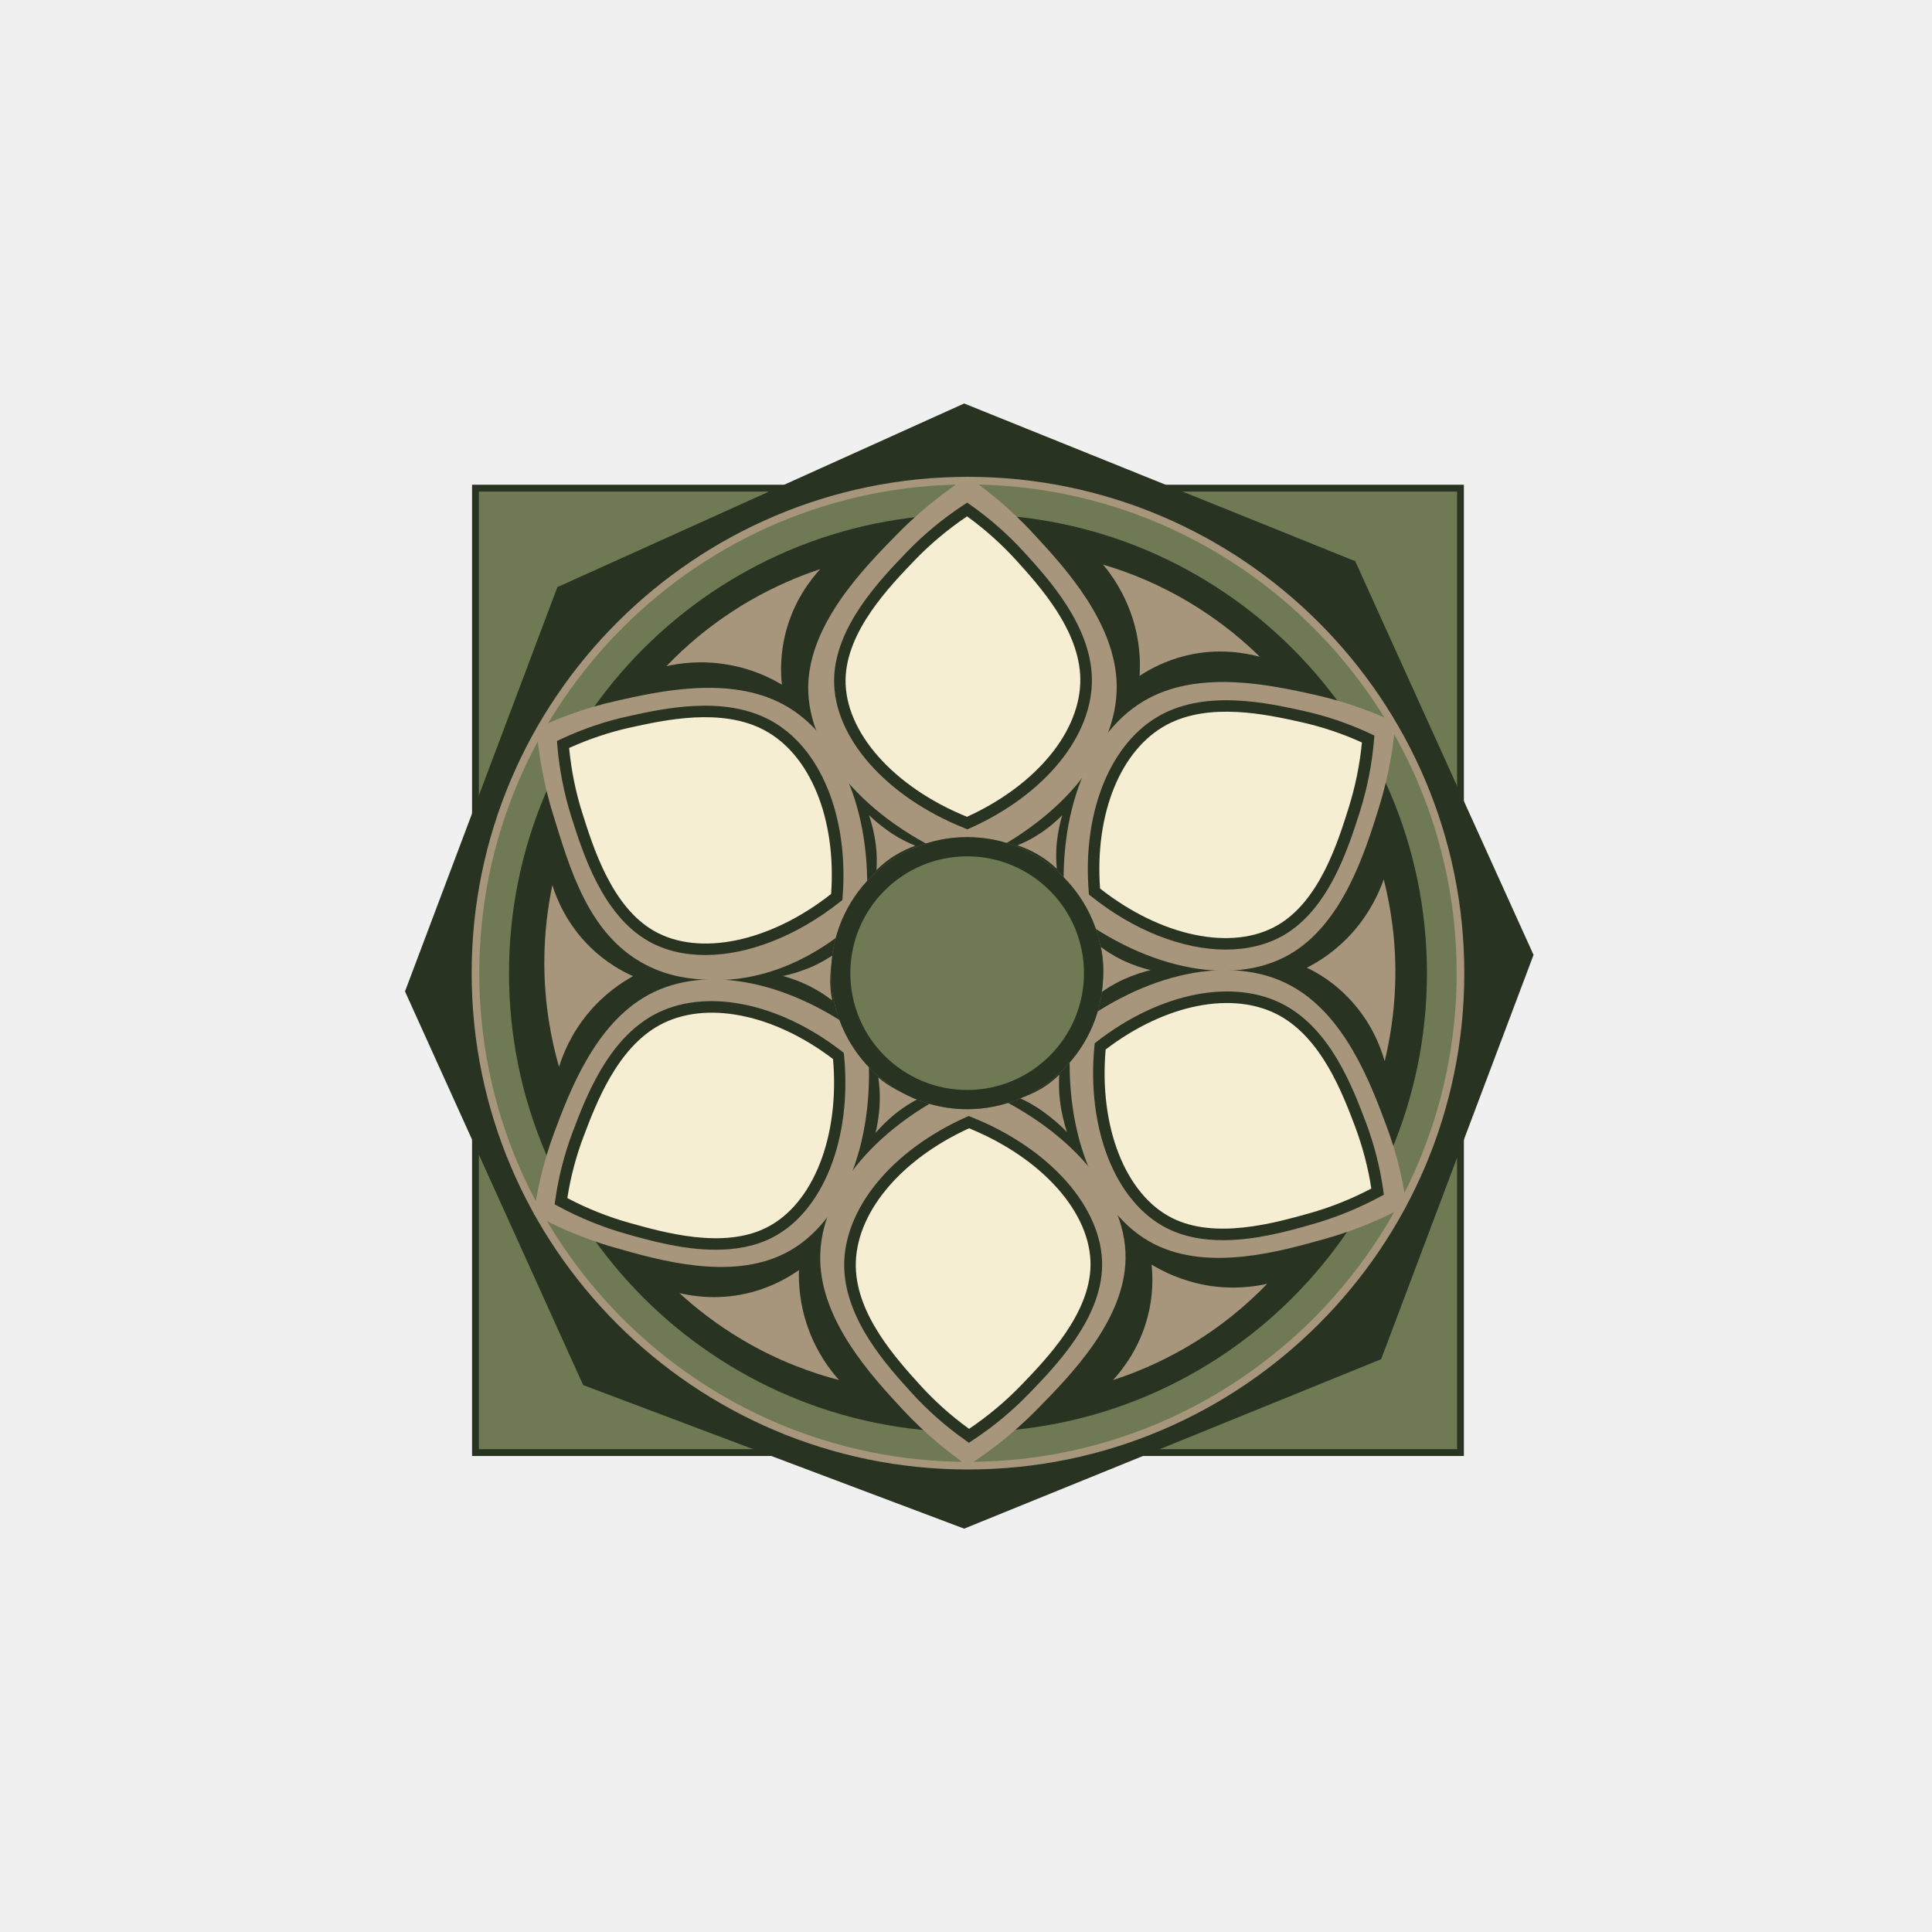
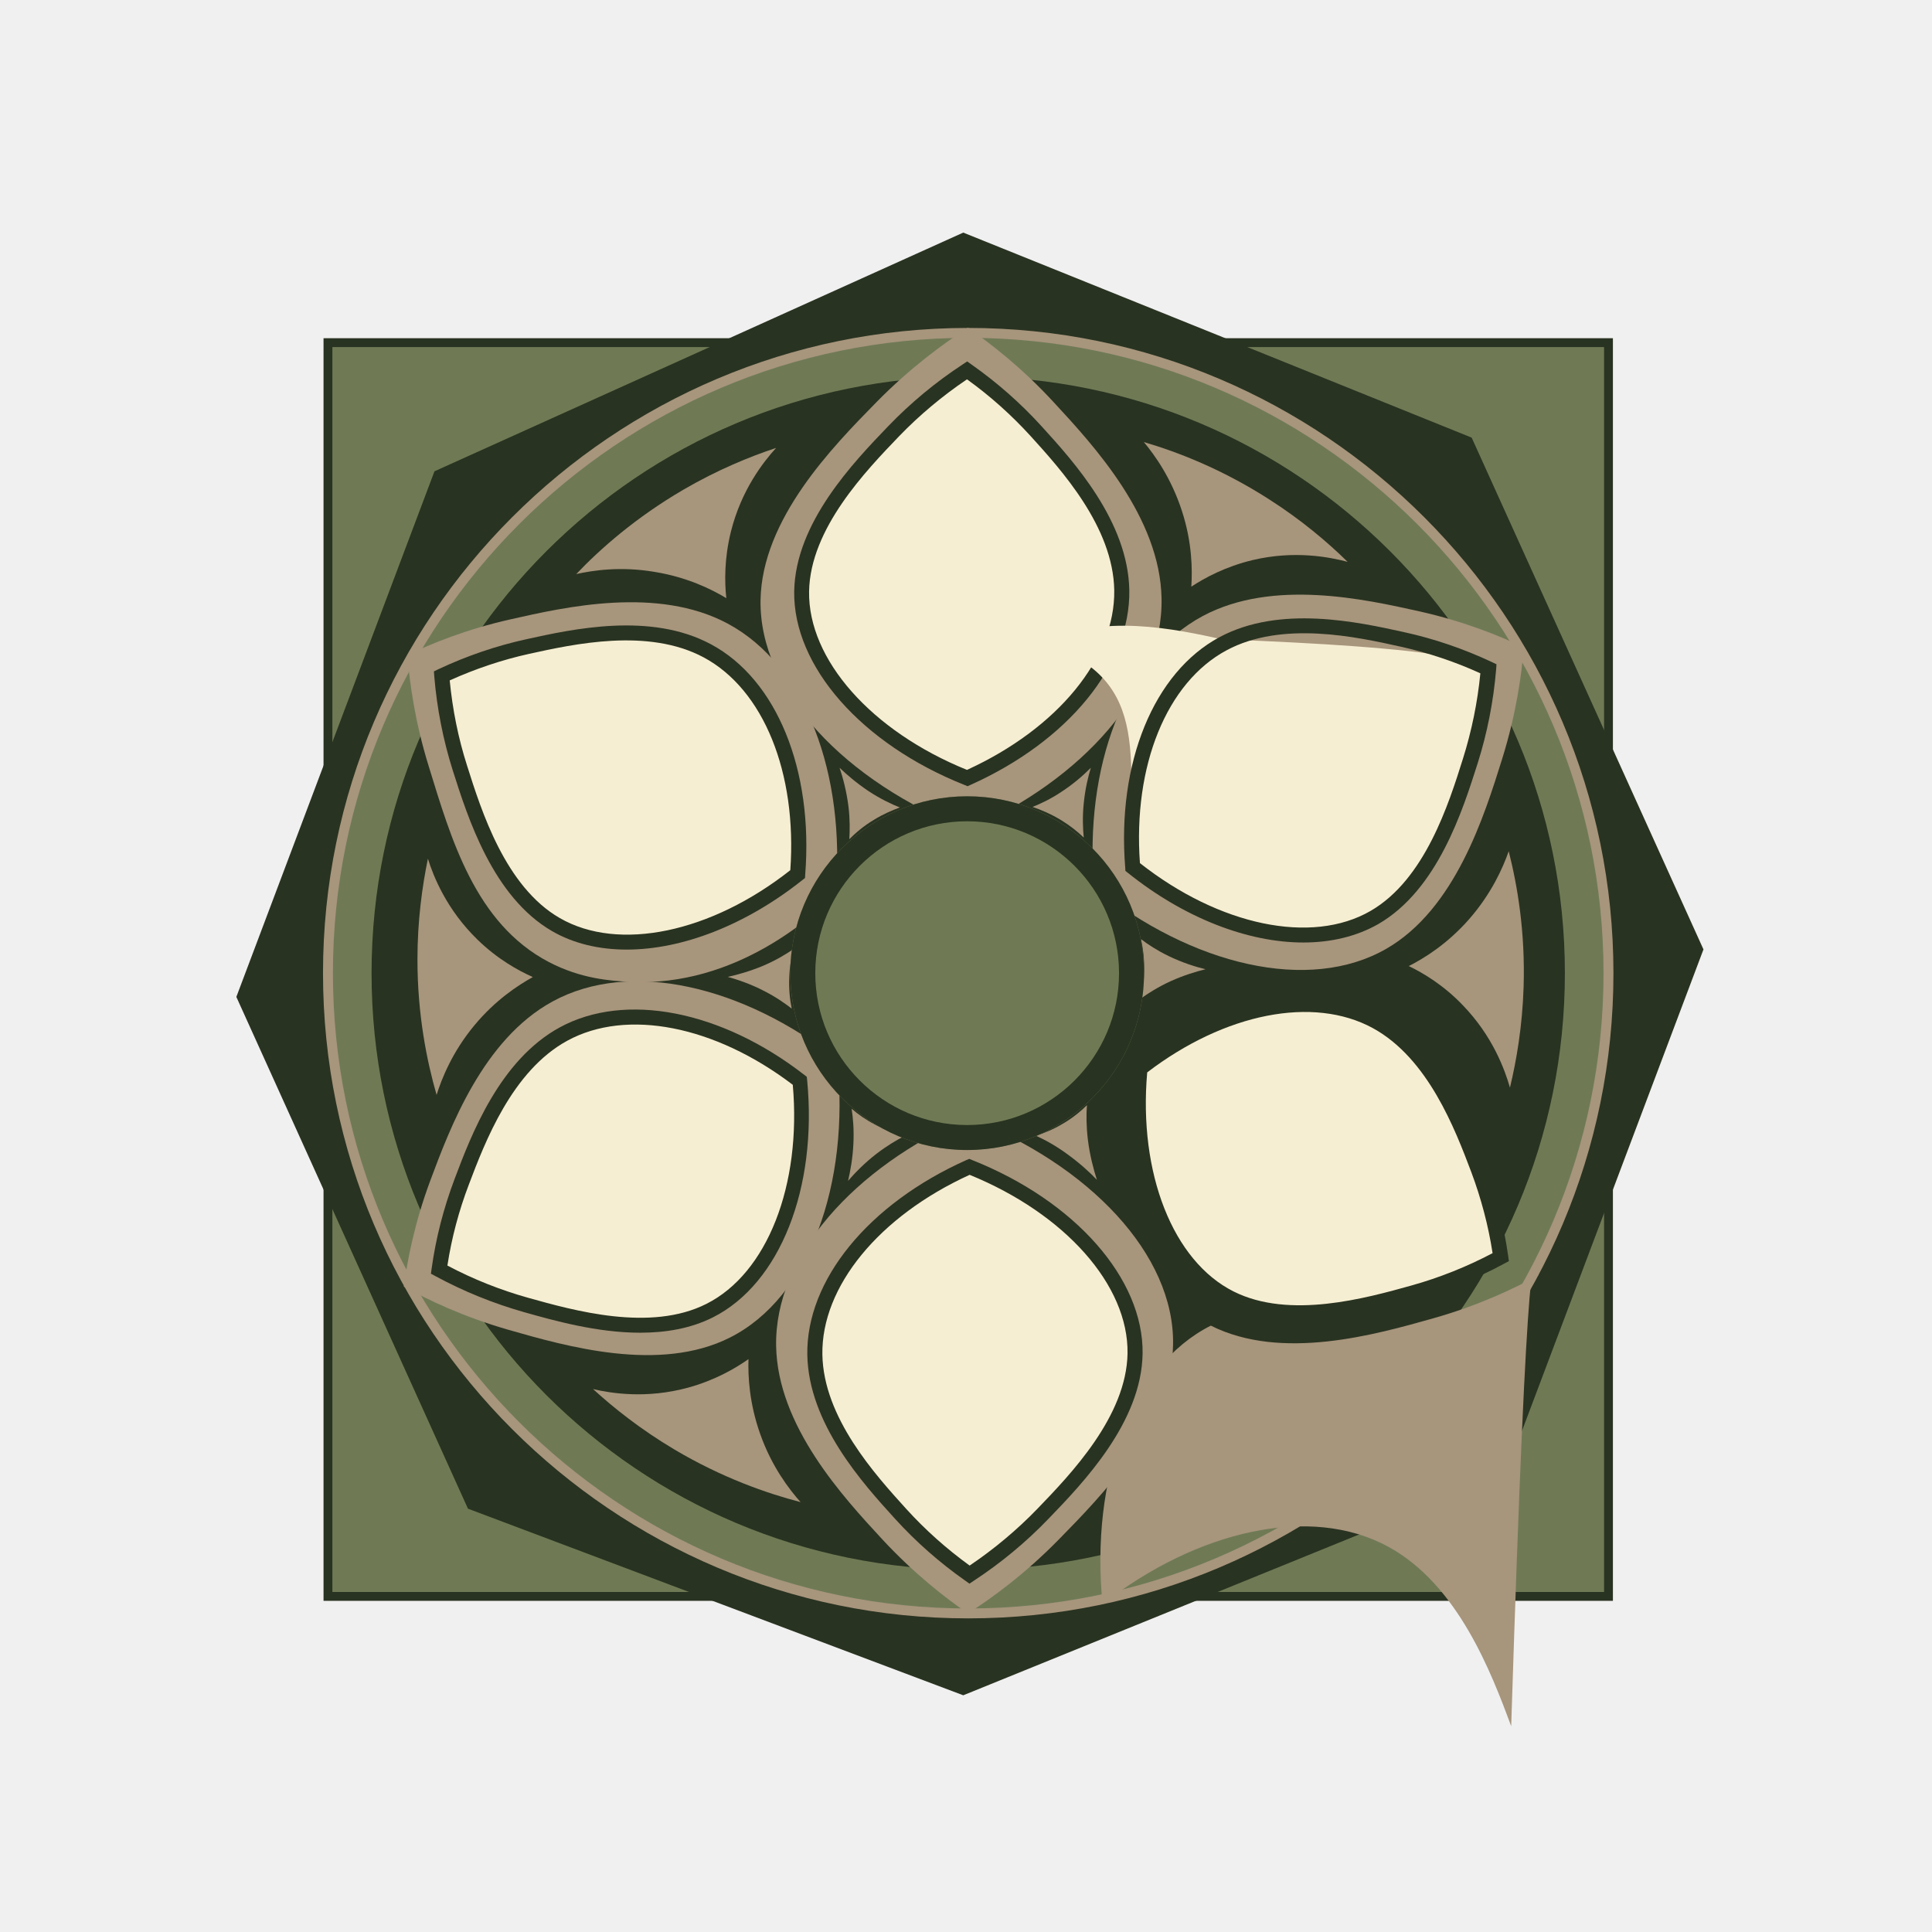
<svg xmlns="http://www.w3.org/2000/svg" version="1.1" x="0px" y="0px" viewBox="0 0 1417.3 1417.3" style="enable-background:new 0 0 1417.3 1417.3;" xml:space="preserve">
  <style type="text/css">
	.st0{fill:#FDFEFE;}
	.st1{fill:#293321;}
	.st2{fill:#6F7A55;}
	.st3{fill:#A7957C;}
	.st4{fill:#F6EED2;}
	.st5{fill:none;stroke:#A37E4D;stroke-width:2;stroke-miterlimit:10;}
	.st6{fill:none;stroke:#A37E4D;stroke-miterlimit:10;}
	.st7{fill:none;}
	.st8{fill:none;stroke:#A37E4D;stroke-width:0.75;stroke-linecap:round;stroke-linejoin:round;stroke-miterlimit:10;}
	.st9{fill:#A37E4D;}
	.st10{fill:#6F7A55;stroke:#293321;stroke-width:2;stroke-miterlimit:10;}
	.st11{fill:#6F7A55;stroke:#293321;stroke-width:5;stroke-miterlimit:10;}
	.st12{fill:#FDFEFE;stroke:#212221;stroke-width:2;stroke-miterlimit:10;}
	.st13{fill:#212221;}
	.st14{fill:#FFFFFF;}
	.st15{fill:#385A40;}
	.st16{fill:#314E42;}
	.st17{fill:#D9D9CF;}
	.st18{fill:#A3B28B;}
	.st19{fill:#30572F;}
	.st20{fill:#1A281F;}
	.st21{fill:#E7E99C;}
	.st22{fill:#90AA53;}
	.st23{fill:#1B2E35;}
</style>
  <g id="Слой_2">
</g>
-   <g id="Слой_1">
+   <g id="Слой_1" transform="translate(709.5,713.9) scale(1.3) translate(-709.5,-713.9)">
    <rect x="348.8" y="358.1" class="st11" width="722.6" height="707.5" />
    <path class="st1" d="M1125,700.5L994.2,411.7c-95.6-38.6-191.3-77.2-286.9-115.7c-99.5,44.9-199,89.8-298.4,134.7L297.1,727.3   l130.7,288.8c93.2,35.1,186.3,70.2,279.5,105.3c102-41.4,203.9-82.8,305.9-124.3L1125,700.5z" />
    <circle class="st4" cx="709.5" cy="711.9" r="310.2" />
    <g>
      <circle class="st2" cx="710.1" cy="713.9" r="361.3" />
      <path class="st3" d="M710.1,1078C509.3,1078,346,914.7,346,713.9c0-200.8,163.4-364.1,364.1-364.1s364.1,163.4,364.1,364.1    C1074.3,914.7,910.9,1078,710.1,1078z M710.1,355.4c-197.7,0-358.5,160.8-358.5,358.5s160.8,358.5,358.5,358.5    s358.5-160.8,358.5-358.5S907.8,355.4,710.1,355.4z" />
    </g>
    <circle class="st1" cx="710.1" cy="713.9" r="336.7" />
    <path class="st3" d="M709.9,349.7c-13.7,8.9-32.5,22.5-51.8,42.2c-24.6,25.1-64.4,65.7-65.2,111.5C592.1,554.7,640.5,606,710,633.1   c64.8-28.5,110.1-79.2,109.2-130.6c-0.8-45.8-38.3-86.4-60.7-110.6C740.5,372.3,722.6,358.5,709.9,349.7z" />
    <g>
      <path class="st4" d="M709.5,373.7c-10.9,7.2-26,18.3-41.3,34.3c-19.6,20.4-51.4,53.4-52,90.5c-0.7,41.6,37.9,83.3,93.4,105.3    c51.8-23.1,87.9-64.3,87.2-106c-0.6-37.2-30.6-70.2-48.4-89.8C733.9,392,719.7,380.9,709.5,373.7z" />
      <path class="st1" d="M709.7,608.4l-1.7-0.7c-58.1-23.1-96.7-67-96.1-109.2c0.6-38.7,33.5-72.9,53.1-93.3    c12.6-13.1,26.7-24.8,42.1-34.9l2.4-1.6l2.4,1.7c14.5,10.2,27.8,21.9,39.6,34.9c18.3,20.1,48.8,53.8,49.5,92.5    c0.7,42.1-34.5,85.2-89.7,109.9L709.7,608.4z M709.4,378.8c-13.9,9.4-26.7,20.1-38.2,32c-18.8,19.6-50.3,52.2-50.9,87.7    c-0.6,38.4,35.1,78.8,89.1,100.7c51.2-23.4,83.7-63.1,83.1-101.4c-0.6-35.7-29.9-67.9-47.3-87.1    C734.5,399,722.5,388.2,709.4,378.8z" />
    </g>
    <path class="st3" d="M709.9,1075.2c13.6-8.7,32.2-22.2,51.3-41.7c24.3-24.8,63.8-64.9,64.5-110.1c0.8-50.6-47.1-101.3-115.9-128   c-64.2,28.1-109,78.2-108.1,128.9c0.8,45.2,37.9,85.3,60,109.2C679.7,1052.9,697.3,1066.5,709.9,1075.2z" />
    <g>
      <path class="st4" d="M710.8,1053.3c10.9-7.2,26-18.3,41.3-34.3c19.6-20.4,51.4-53.4,52-90.5c0.7-41.6-37.9-83.3-93.4-105.3    c-51.8,23.1-87.9,64.3-87.2,106c0.6,37.2,30.6,70.2,48.4,89.8C686.4,1035,700.7,1046.2,710.8,1053.3z" />
      <path class="st1" d="M710.8,1058.4l-2.4-1.7c-14.5-10.2-27.8-21.9-39.6-34.9c-18.3-20.1-48.8-53.8-49.5-92.5    c-0.7-42.1,34.5-85.2,89.7-109.9l1.7-0.7l1.7,0.7c58.1,23.1,96.7,67,96.1,109.2c-0.6,38.7-33.5,72.9-53.2,93.3    c-12.6,13.1-26.7,24.8-42.1,34.9L710.8,1058.4z M710.9,827.7c-51.2,23.4-83.7,63.1-83.1,101.4c0.6,35.7,29.9,67.9,47.3,87.1    c10.7,11.8,22.7,22.5,35.8,32c13.9-9.4,26.7-20.1,38.2-32c18.8-19.5,50.3-52.2,50.9-87.7C800.6,890,764.8,849.7,710.9,827.7z" />
    </g>
    <path class="st3" d="M391.6,890.8c13.7,7.5,33.7,17.1,59.2,24.4c32.5,9.3,85.1,24.4,124.9,4.3c44.6-22.5,67.7-86.3,60.5-156.9   c-53.1-41.5-116.8-56.7-160.7-32.7c-39.2,21.4-57.8,71.2-68.9,100.9C397.6,854.9,393.6,876.1,391.6,890.8z" />
    <g>
      <path class="st4" d="M411.6,881.2c11.3,6.1,28,14,49,19.9c26.9,7.5,70.5,19.8,103.7,3.1c37.1-18.7,56.5-71.4,50.8-129.7    c-43.9-34.1-96.8-46.4-133.3-26.4c-32.6,17.8-48.2,59-57.5,83.5C416.7,851.6,413.3,869.1,411.6,881.2z" />
      <path class="st1" d="M525,916.8c-24.3,0-48.5-6.8-65.5-11.6c-17.3-4.9-34.1-11.7-50-20.3l-2.6-1.4l0.4-2.9    c2.4-17.3,6.8-34.2,12.9-50.4c9.5-25.2,25.5-67.2,59.4-85.7c36.9-20.1,91.1-9.6,138,26.8l1.4,1.1l0.2,1.8    c5.9,61.1-15.4,114.9-53.1,133.9C553.4,914.5,539.2,916.8,525,916.8z M416.2,878.9c14.5,7.7,29.9,13.8,45.6,18.2    c25.8,7.2,69,19.4,100.6,3.4c34.2-17.2,53.7-66.8,48.7-123.6c-43.9-33.4-93.7-43.2-127.2-24.9c-31.2,17-46.5,57.2-55.6,81.2    C422.7,847.9,418.6,863.2,416.2,878.9z" />
    </g>
    <path class="st3" d="M393.6,534.4c1.3,15.8,4.3,37.8,12.1,62.9c12.5,40.5,26.1,88.5,67.7,110.3c18.3,9.6,35.1,10.6,45.4,11.2   c61,3.2,105.2-38.4,116.5-49.7c5.7-67.2-16.7-128.8-61-152.5c-39.5-21.1-91.4-9.4-122.3-2.4C426.9,519.8,407,528,393.6,534.4z" />
    <g>
      <path class="st4" d="M413,546.1c1.1,12.8,3.6,31.1,10.2,51.9c8.4,26.6,22.1,69.9,54.2,88.4c36,20.8,90.7,8.1,136.3-28.5    c4.5-55.4-14.2-106.3-51-126c-32.8-17.5-75.8-8-101.4-2.4C440.6,534.2,424.1,540.9,413,546.1z" />
      <path class="st1" d="M517.4,700.6c-15.6,0-30-3.4-42.1-10.4c-33.5-19.4-47.6-64.1-56.1-90.8c-5.4-17.1-8.9-34.9-10.4-52.9    l-0.2-2.9l2.7-1.3c15.8-7.4,32.4-13.1,49.3-16.8c26.3-5.8,70.2-15.5,104.3,2.8c37.1,19.8,57.9,70.9,53.2,130.1l-0.1,1.8l-1.4,1.1    C584.4,686.9,548.6,700.6,517.4,700.6z M417.5,548.7c1.6,16.4,4.8,32.5,9.8,48.1c8.1,25.6,21.6,68.3,52.3,86    c33.2,19.2,85.3,8.3,130.1-27c3.9-55-15.1-102-48.9-120.1c-31.4-16.8-73.3-7.5-98.4-2C447,537.1,431.9,542.2,417.5,548.7z" />
    </g>
-     <path class="st3" d="M1031.8,884.4c-13.7,7.5-33.8,17.1-59.4,24.3c-32.6,9.2-85.4,24.2-125.4,4.1c-44.9-22.6-68.1-86.5-61.1-157.2   c53.2-41.5,117.2-56.5,161.3-32.4c39.4,21.5,58.2,71.4,69.3,101.2C1025.7,848.5,1029.8,869.7,1031.8,884.4z" />
+     <path class="st3" d="M1031.8,884.4c-13.7,7.5-33.8,17.1-59.4,24.3c-32.6,9.2-85.4,24.2-125.4,4.1c-44.9,22.6-68.1,86.5-61.1,157.2   c53.2-41.5,117.2-56.5,161.3-32.4c39.4,21.5,58.2,71.4,69.3,101.2C1025.7,848.5,1029.8,869.7,1031.8,884.4z" />
    <g>
      <path class="st4" d="M1010.6,874.2c-11.3,6.1-28,14-49,19.9c-26.9,7.5-70.5,19.8-103.7,3.1c-37.1-18.7-56.5-71.4-50.8-129.7    c43.9-34.1,96.8-46.4,133.3-26.4c32.6,17.8,48.2,59,57.5,83.5C1005.5,844.6,1008.9,862.1,1010.6,874.2z" />
      <path class="st1" d="M897.2,909.8c-14.2,0-28.4-2.3-41.2-8.8c-37.7-19-59.1-72.8-53.1-133.9l0.2-1.8l1.4-1.1    c46.9-36.4,101-46.9,138-26.8c34,18.5,49.9,60.6,59.4,85.7c6.1,16.2,10.5,33.2,12.9,50.4l0.4,2.9l-2.6,1.4    c-15.9,8.6-32.7,15.4-49.9,20.3C945.7,903,921.4,909.8,897.2,909.8z M811.1,769.9c-5,56.9,14.5,106.4,48.7,123.6    c31.6,15.9,74.8,3.8,100.6-3.4c15.7-4.4,31-10.5,45.6-18.2c-2.4-15.6-6.5-31-12-45.7c-9.1-24-24.3-64.2-55.6-81.3    C904.8,726.6,855,736.4,811.1,769.9z" />
    </g>
    <path class="st3" d="M1023.6,530c-1.2,15.6-4.3,37.7-12.2,63c-10.1,32.3-26.5,84.7-65.3,107.1c-43.5,25.1-109.7,9.6-165-35   c-5.6-67.2,16.9-128.9,61.3-152.7c39.6-21.2,91.6-9.5,122.6-2.6C990.3,515.5,1010.2,523.7,1023.6,530z" />
    <g>
-       <path class="st4" d="M1003.6,542.1c-1.1,12.8-3.6,31.1-10.2,51.9c-8.4,26.6-22.1,69.9-54.2,88.4c-36,20.8-90.7,8.1-136.3-28.5    c-4.5-55.4,14.2-106.3,51-126c32.8-17.5,75.8-8,101.4-2.4C976,530.2,992.5,536.9,1003.6,542.1z" />
+       <path class="st4" d="M1003.6,542.1c-1.1,12.8-3.6,31.1-10.2,51.9c-8.4,26.6-22.1,69.9-54.2,88.4c-36,20.8-90.7,8.1-136.3-28.5    c-4.5-55.4,14.2-106.3-51-126c32.8-17.5,75.8-8,101.4-2.4C976,530.2,992.5,536.9,1003.6,542.1z" />
      <path class="st1" d="M899.2,696.6c-31.2,0-67.1-13.7-99-39.3l-1.4-1.1l-0.1-1.8c-4.8-59.2,16.1-110.2,53.2-130.1    c34.1-18.3,78-8.6,104.3-2.8c16.9,3.7,33.5,9.4,49.3,16.8l2.7,1.3l-0.2,2.9c-1.5,18-5,35.8-10.4,52.9    c-8.5,26.7-22.6,71.4-56.1,90.8C929.2,693.2,914.8,696.6,899.2,696.6z M807,651.8c44.8,35.3,96.9,46.2,130.1,27    c30.7-17.7,44.2-60.5,52.2-86c4.9-15.6,8.2-31.7,9.8-48.1c-14.4-6.6-29.5-11.6-44.8-15c-25.1-5.6-67.1-14.8-98.4,2    C822.1,549.8,803,596.8,807,651.8z" />
    </g>
    <path class="st3" d="M637.5,598c1.9,5.6,3.9,13.1,5,21.7c0.9,7.3,0.8,13.6,0.5,18.6c3.5-3.5,8.1-7.5,14-11   c5.2-3.2,10.2-5.3,14.5-6.9c-4.8-1.9-10.9-4.8-17.6-9.2C647,606.6,641.6,601.9,637.5,598z" />
    <path class="st3" d="M779.3,598c-4.1,4.1-9.7,9.1-16.8,13.7c-6,4-11.6,6.6-16.1,8.4c4.7,1.6,10.3,3.9,16.2,7.5   c5.2,3.2,9.4,6.6,12.7,9.8c-0.5-5.1-0.8-11.7,0-19.4C776.1,610,777.7,603.2,779.3,598z" />
    <path class="st3" d="M844,711.7c-5.7-1.4-13-3.7-20.7-7.4c-6.6-3.2-11.8-6.6-15.7-9.6c1.1,4.9,1.9,10.9,1.8,17.7   c-0.1,6.1-0.9,11.5-2,15.9c4.2-3,9.8-6.6,17-9.9C831.8,715.1,838.6,713,844,711.7z" />
    <path class="st3" d="M782.7,830.5c-1.9-6-4-13.8-5.1-22.8c-0.9-7.7-0.9-14.2-0.5-19.3c-3.6,3.5-8.2,7.4-14.2,10.8   c-5.3,3.1-10.3,5.1-14.7,6.4c4.9,2.2,11.1,5.5,17.9,10.5C773,821.1,778.6,826.2,782.7,830.5z" />
    <path class="st3" d="M642.3,831.1c3.9-4.5,9.3-10.1,16.2-15.4c5.9-4.5,11.3-7.7,15.7-9.9c-4.9-1.2-10.6-3.2-16.6-6.4   c-5.4-2.8-9.8-6-13.3-9c0.8,5.1,1.4,11.9,1,19.9C644.9,818.4,643.6,825.5,642.3,831.1z" />
    <path class="st3" d="M574.4,716c5.7,1.6,12.9,4,20.6,8c6.5,3.3,11.6,6.9,15.5,9.9c-1-4.9-1.7-10.9-1.4-17.7   c0.2-6.1,1.2-11.4,2.4-15.9c-4.2,2.9-10,6.4-17.3,9.5C586.7,712.9,579.9,714.8,574.4,716z" />
    <path class="st3" d="M573.6,502.3c-1-9-1.2-22.3,2.6-37.6c5.9-23.6,18.4-39.4,25.5-47.2c-15.1,5-33.1,12.4-52.2,23.5   c-26.9,15.7-46.9,33.3-60.6,47.7c9.4-2.1,25.2-4.5,44.4-1.2C551.7,490.5,565.5,497.4,573.6,502.3z" />
    <path class="st3" d="M836,495.8c7.6-5,19.2-11.3,34.6-15c23.6-5.6,43.4-1.7,53.6,1c-11.3-11.1-26.1-23.7-44.8-35.6   c-26.3-16.8-51.1-26.4-70.2-32c6.2,7.4,15.5,20.4,21.5,38.9C836.5,470.9,836.6,486.3,836,495.8z" />
    <path class="st3" d="M958.7,709.9c8.1,3.9,19.6,10.7,30.5,22.1c16.9,17.5,23.7,36.4,26.6,46.5c3.7-15.4,7-34.6,7.7-56.7   c1-31.2-3.5-57.4-8.4-76.7c-3.2,9.1-9.6,23.8-22.4,38.4C980.3,697.6,967.2,705.6,958.7,709.9z" />
    <path class="st3" d="M844.8,927.7c0.9,9,1.2,22.3-2.7,37.6c-6,23.6-18.5,39.3-25.6,47.1c15.1-4.9,33.1-12.2,52.3-23.2   c27-15.5,47-33.1,60.8-47.4c-9.4,2.1-25.3,4.4-44.4,1.1C866.7,939.6,852.9,932.6,844.8,927.7z" />
    <path class="st3" d="M586.1,931.7c-7.4,5.2-18.8,11.9-34.1,16.1c-23.5,6.4-43.4,3.2-53.6,0.8c11.7,10.7,26.9,22.8,45.9,34.1   c26.8,15.9,52,24.7,71.2,29.7c-6.4-7.2-16.2-19.9-22.7-38.2C586.5,956.6,585.8,941.2,586.1,931.7z" />
    <path class="st3" d="M464.4,716.1c-8.3-3.7-19.9-10.1-31.2-21.1c-17.4-16.9-24.9-35.7-28-45.7c-3.2,15.5-5.9,34.8-5.9,56.9   c0,31.2,5.3,57.3,10.8,76.4c2.9-9.2,8.8-24.1,21.2-39.1C443.2,729.1,456.1,720.7,464.4,716.1z" />
    <g>
      <circle class="st2" cx="709.5" cy="713.9" r="99.8" />
      <path class="st1" d="M709.5,628.2c47.2,0,85.7,38.4,85.7,85.7s-38.4,85.7-85.7,85.7s-85.7-38.4-85.7-85.7S662.2,628.2,709.5,628.2     M709.5,614.1c-55.1,0-99.8,44.7-99.8,99.8c0,55.1,44.7,99.8,99.8,99.8c55.1,0,99.8-44.7,99.8-99.8    C809.3,658.8,764.6,614.1,709.5,614.1L709.5,614.1z" />
    </g>
  </g>
</svg>
